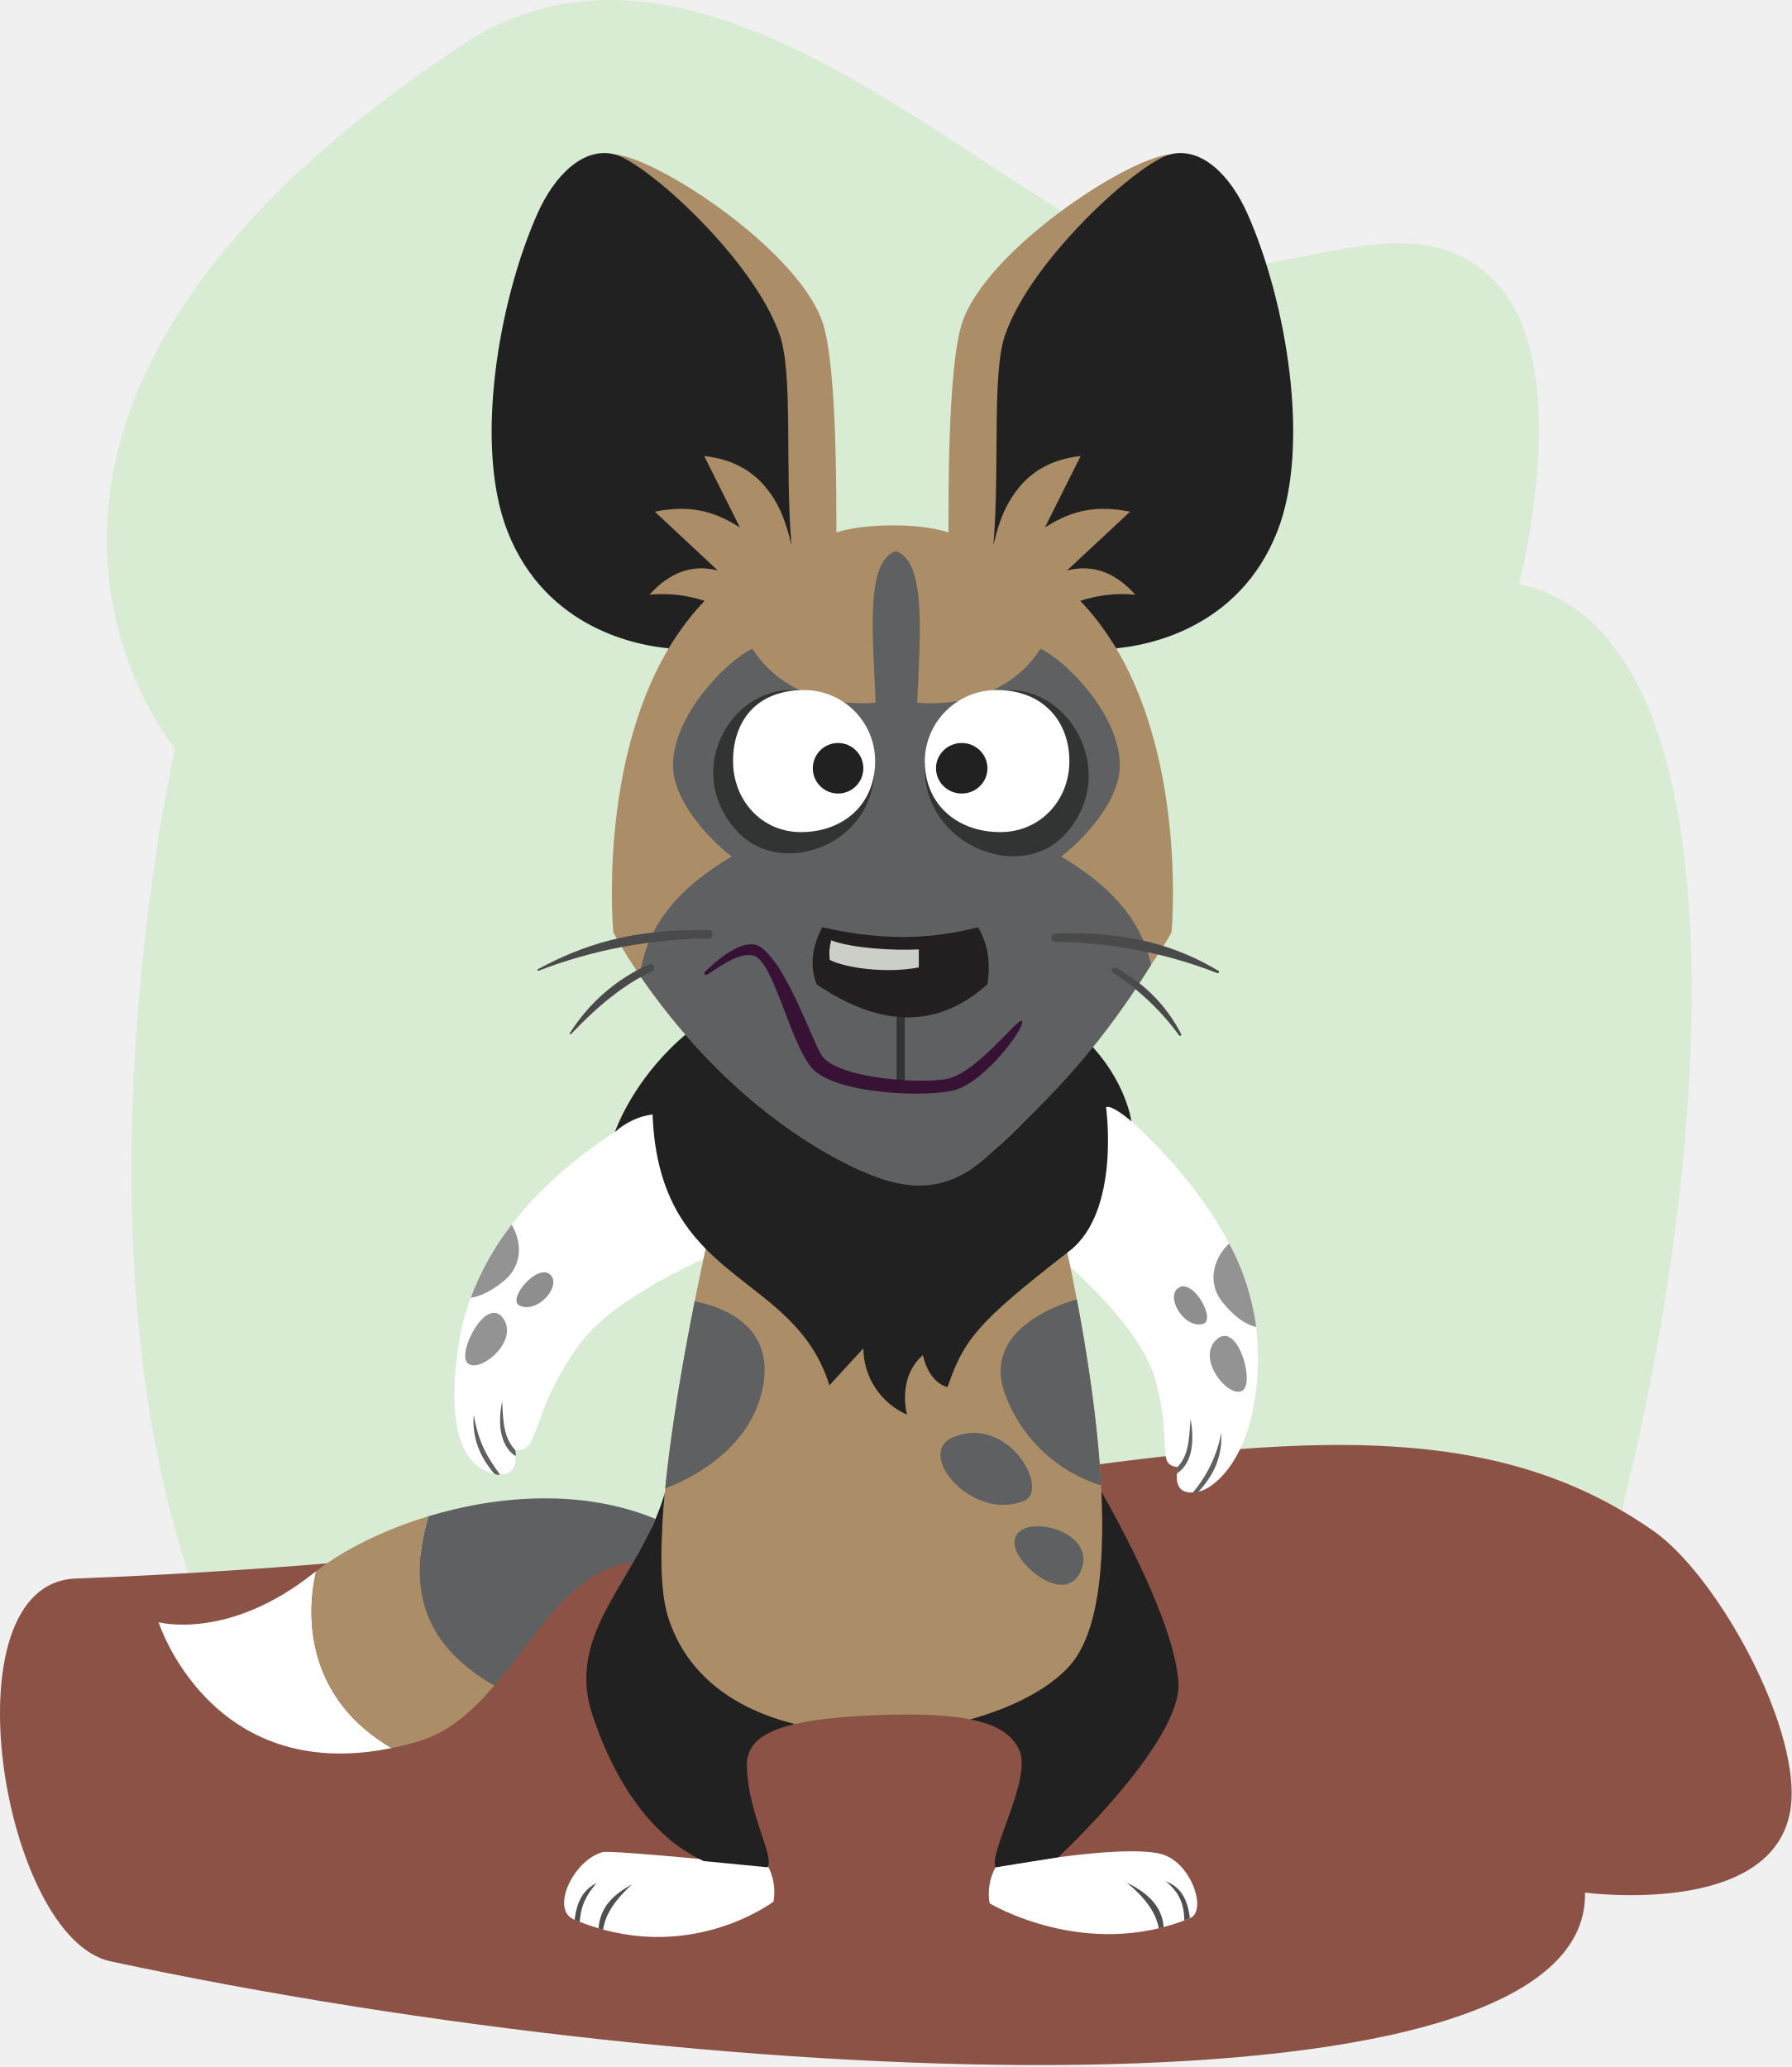
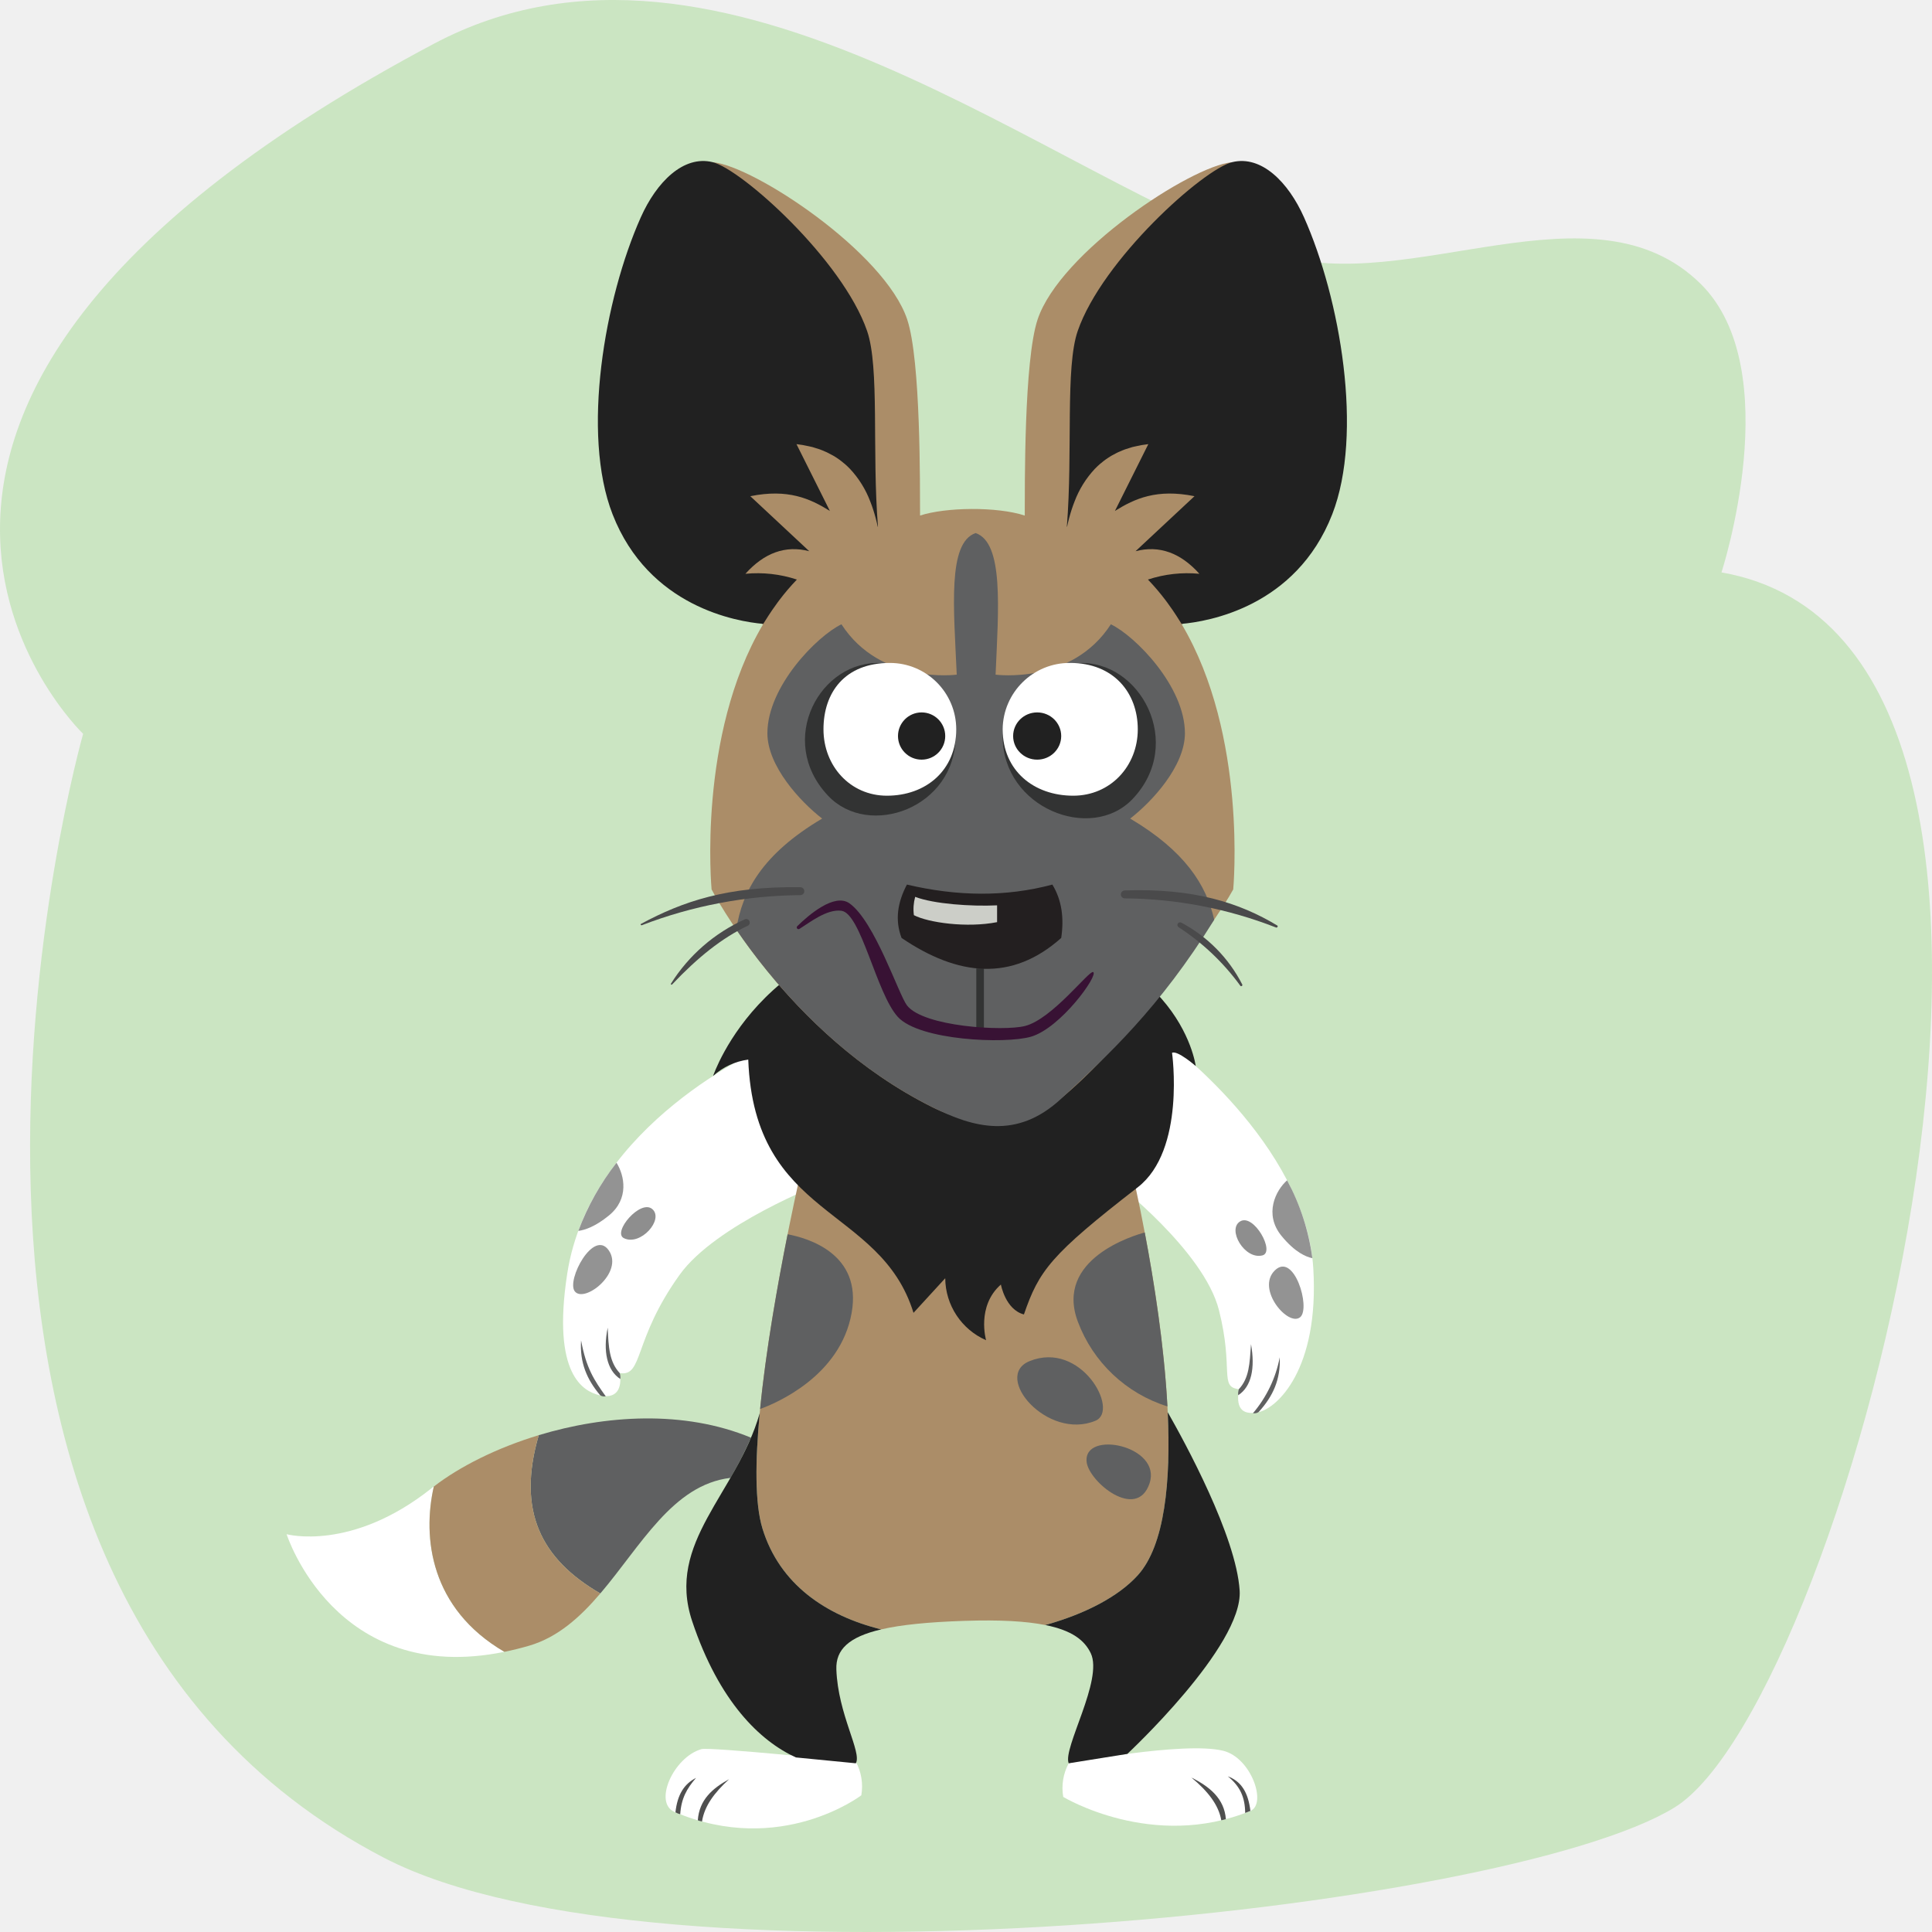
- <svg xmlns="http://www.w3.org/2000/svg" xmlns:xlink="http://www.w3.org/1999/xlink" width="520" height="600" viewBox="0 0 520 600">
+ <svg xmlns="http://www.w3.org/2000/svg" xmlns:xlink="http://www.w3.org/1999/xlink" width="600" height="600" viewBox="0 0 600 600">
  <defs>
    <symbol id="Picasso-3" data-name="Picasso" viewBox="0 0 329.294 517.829">
      <path d="M45.716,411.656c-.242.187-.502.371-.737.559C20.127,431.976,0,426.464,0,426.464s15.069,47.278,67.628,36.525C44.659,449.571,42.105,427.55,45.716,411.656Z" fill="#fff" />
      <path d="M144.216,396.485c-20.846-8.656-45.306-7.017-65.905-.783-6.889,23.523.673,38.49,19.115,49.163,12.589-14.751,22.472-33.773,40.413-35.897A113.654,113.654,0,0,0,144.216,396.485Z" fill="#5f6061" />
      <path d="M78.311,395.705c-13.054,3.954-24.557,9.75-32.595,15.951-3.611,15.895-1.058,37.916,21.913,51.334,2.489-.507,5.052-1.127,7.715-1.909,8.911-2.617,15.831-8.888,22.083-16.214C78.985,434.192,71.423,419.226,78.311,395.705Z" fill="#ab8d68" />
      <path d="M178.479,507.548a16.226,16.226,0,0,0-1.7-10.44s-45.36-4.645-47.967-3.893c-8.667,2.5-15,16.667-8.333,19.5C153.406,526.708,178.479,507.548,178.479,507.548Z" fill="#fff" />
      <path d="M241.187,508.048a16.226,16.226,0,0,1,1.7-10.44s35.759-6.893,47.967-3.893c8.759,2.153,13.641,16.537,8.461,18.671C268.979,524.881,241.187,508.048,241.187,508.048Z" fill="#fff" />
      <path d="M148.101,275.464l17.934,42.156s-32.76,12.649-43.963,28.255c-14.6,20.339-11.213,31.684-18.613,30.554.815,4.898-1.067,8.273-6.533,6.82-4.474-1.19-14.656-5.955-9.779-37.687C94.346,298.719,148.101,275.464,148.101,275.464Z" fill="#fff" />
      <path d="M272.778,273.043l-15.708,43.917s27.807,21.439,32.476,39.906-.005,23.899,6.186,24.545c-.84,5.152.349,8.315,6.069,7.151,5.769-1.173,18.935-13.28,17.045-44.645C316.505,305.073,272.778,273.043,272.778,273.043Z" fill="#fff" />
      <path d="M308.99,333.838c4.246,5.181,7.753,6.55,9.567,6.896a70.549,70.549,0,0,0-7.844-24.176C307.201,319.649,303.416,327.037,308.99,333.838Z" fill="#939393" />
      <path d="M303.062,339.871c3.995-1.042-2.646-13.019-6.88-10.584S297.498,341.323,303.062,339.871Z" fill="#8e8e8e" />
      <path d="M314.811,359.029c3.262-2.88-1.934-20.322-7.9-14.501S311.17,362.244,314.811,359.029Z" fill="#939393" />
      <path d="M100.129,327.456c6.286-5.157,4.823-12.366,2.323-16.364A80.178,80.178,0,0,0,90.592,332.266C92.646,332,95.895,330.93,100.129,327.456Z" fill="#939393" />
      <path d="M104.759,334.534c-3.713-1.805,5.146-12.248,8.821-9.031S109.931,337.048,104.759,334.534Z" fill="#8e8e8e" />
      <path d="M89.483,351.018c-2.634-3.463,5.88-19.549,10.589-12.671S92.424,354.884,89.483,351.018Z" fill="#939393" />
      <path d="M281,502.035c5.681,2.849,10.2,6.517,10.698,12.917-.374.116-.881.24-1.424.366C289.446,510.471,286.018,506.207,281,502.035Z" fill="#4f4f4f" />
      <path d="M292.294,501.649c4.354,1.644,6.351,5.199,7.02,10.736l-1.625.642C297.645,508.227,296.163,504.77,292.294,501.649Z" fill="#4f4f4f" />
      <path d="M137.434,502.535c-5.175,2.849-9.282,6.377-9.735,12.777a6.288,6.288,0,0,0,1.308.371C129.762,510.836,132.863,506.707,137.434,502.535Z" fill="#4f4f4f" />
      <path d="M127.145,502.149c-3.673,1.859-5.78,5.145-6.389,10.682a5.833,5.833,0,0,0,1.481.602C122.563,508.494,124.279,505.48,127.145,502.149Z" fill="#4f4f4f" />
      <path d="M261.479,309.214H160.773s-21.128,89-12.987,115.5c5.318,17.31,19.734,27.084,36.874,31.307,6.169-1.435,14.602-2.275,25.732-2.646,11.245-.375,19.339.116,25.205,1.29,12.293-3.397,22.746-8.814,28.741-15.451C287.371,413.714,261.479,309.214,261.479,309.214Z" fill="#ab8d68" />
      <path d="M132.454,284.151s16.403-49.342,80.525-46.807S282.331,281.052,282.331,281.052s-5.694-4.955-7.352-4.088c0,0,4.28,30.192-10.64,41.75-27.11,21-30.679,25.912-35.36,39.5-5.742-1.494-7.153-9.293-7.153-9.293-7.666,6.75-4.597,17.293-4.597,17.293a21.181,21.181,0,0,1-12.688-19.25l-9.854,10.75c-10.331-33.5-49.458-29-51.318-78.649A20.134,20.134,0,0,0,132.454,284.151Z" fill="#212121" />
      <g>
        <path d="M184.66,456.021c-17.14-4.223-31.556-13.997-36.874-31.307-2.397-7.802-2.255-21.023-.864-35.793l-0.0.001c-7.193,25.042-29.167,39.985-20.977,64.542,8.349,25.034,21.158,37.297,32.233,42.325l18.602,1.817c1.938-3.449-5.55-15.143-6.05-29.143C170.51,462.337,174.529,458.377,184.66,456.021Z" fill="#212121" />
        <path d="M273.636,388.57c.998,21.46-.882,41.327-9.298,50.644-5.995,6.637-16.448,12.055-28.741,15.451h-0c8.394,1.681,12.218,4.766,14.131,8.74,3.982,8.27-8.78,29.552-6.843,34.202l18.204-2.914s35.987-33.483,34.888-50.729C294.901,427.047,278.882,397.758,273.636,388.57Z" fill="#212121" />
      </g>
      <path d="M155.589,333.314c-3.082,15.439-6.729,35.937-8.536,54.264,4.987-1.81,24.932-10.208,28.426-29.863C178.736,339.396,161.944,334.501,155.589,333.314Z" fill="#5f6061" />
      <path d="M266.502,332.757c-3.264.871-28.09,8.196-20.773,27.708a43.547,43.547,0,0,0,27.82,26.307C272.529,367.762,269.345,347.711,266.502,332.757Z" fill="#5f6061" />
      <path d="M248.449,403.964c.615,6.154,15.53,18.5,19.53,6.75S247.449,393.964,248.449,403.964Z" fill="#5f6061" />
      <path d="M251.214,391.214c7.55-3.149-4.485-25-20.485-18.5C219.153,377.417,236.229,397.464,251.214,391.214Z" fill="#5f6061" />
      <path id="Head" d="M293.521.395c-12.682,1.139-53.323,27.914-60.292,48.82-4.266,12.799-3.945,51.948-3.993,60.896-8.668-2.843-24.645-2.597-32.512,0-.049-8.948.273-48.096-3.993-60.896C185.762,28.308,145.121,1.533,132.439.395c-12.458,26.82-4.208,128.32-4.208,128.32l19.709,15.224c-20.446,34.489-15.959,82.276-15.959,82.276s23.202,45.007,68.554,67.622c12.719,6.342,26.77,6.422,36.291.119,21.491-15.632,51.225-56.787,57.154-67.741,0,0,4.487-47.787-15.959-82.276l19.709-15.224S305.979,27.214,293.521.395Z" fill="#ab8d68" />
      <g id="Facemassk">
        <path d="M278.979,177.714c0-14.509-15.377-30.164-23-33.833-12.167,18.833-35.802,15.638-35.802,15.638.897-20.592,2.585-40.965-6.202-43.972-8.787,3.007-6.758,23.38-5.861,43.972,0,0-23.635,3.195-35.802-15.638-7.623,3.669-23,19.325-23,33.833,0,10.167,10.158,21.207,17,26.5-18.525,10.965-24.849,22.59-26.667,34.46,10.223,15.005,30.621,40.069,60.889,55.162,12.719,6.342,26.2,10.199,40.024-2.627,14.504-13.457,30.556-28.163,47.516-55.58-2.42-10.811-9.157-21.389-26.095-31.414C268.821,198.922,278.979,187.881,278.979,177.714Z" fill="#5f6061" />
      </g>
      <g id="Ears">
        <path d="M315.956,17.473C311.053,6.496,302.712-1.836,293.697.35S253.321,30.662,245.682,52.794c-3.902,11.304-1.492,37.331-3.37,60.753l.063.057a52.551,52.551,0,0,1,1.44-5.399l.01-.029q.413-1.26.883-2.448l0-0a30.683,30.683,0,0,1,6.265-10.089l.025-.024q.769-.799,1.598-1.52c.12-.104.251-.193.372-.294.45-.375.903-.748,1.379-1.089l.009-.006q.903-.647,1.87-1.212c.207-.121.43-.22.641-.336.451-.246.898-.497,1.37-.717.157-.073.327-.13.486-.201.543-.24,1.087-.478,1.656-.684.386-.14.794-.25,1.192-.374.362-.113.712-.24,1.084-.34.342-.092.706-.157,1.057-.238a32.98,32.98,0,0,1,3.902-.673l-10.372,20.743c6.183-3.847,13.031-6.941,24.709-4.576L263.648,121.181c7.392-1.926,13.983.517,19.828,7.016a38.99,38.99,0,0,0-15.986,1.792q1.48,1.537,2.854,3.153c.054.063.107.126.16.189q1.224,1.446,2.364,2.95c.194.255.385.511.576.768q.864,1.165,1.68,2.36c.396.576.781,1.158,1.161,1.743q.442.682.87,1.371c.256.411.53.812.778,1.227,8.094-.7,35.547-5.193,46.796-34.036C334.479,84.714,327.229,42.714,315.956,17.473Z" fill="#212121" />
        <path d="M132.263.35c-9.015-2.186-17.357,6.146-22.259,17.123C98.73,42.714,91.48,84.714,101.23,109.714c11.248,28.842,38.702,33.336,46.796,34.036.249-.415.523-.816.779-1.227q.428-.69.87-1.371c.38-.585.765-1.167,1.161-1.743q.818-1.194,1.68-2.36c.191-.257.382-.514.576-.768q1.143-1.501,2.364-2.95c.053-.063.106-.126.16-.189q1.375-1.614,2.854-3.153a38.99,38.99,0,0,0-15.986-1.792c5.845-6.499,12.436-8.942,19.828-7.016l-18.303-17.083c11.677-2.365,18.526.729,24.709,4.576l-10.372-20.743a32.98,32.98,0,0,1,3.902.673c.351.081.715.146,1.057.238.372.1.722.227,1.084.34.398.124.806.235,1.192.374.569.206,1.113.444,1.656.684.159.07.329.127.486.201.471.22.919.471,1.37.717.211.115.434.215.641.336q.967.565,1.87,1.212l.009.006c.477.342.929.714,1.379,1.089.121.101.253.19.372.294q.83.72,1.598,1.52l.025.024a30.683,30.683,0,0,1,6.265,10.089l0.0 0q.47,1.187.883,2.448l.011.029a52.553,52.553,0,0,1,1.44,5.399l.063-.057c-1.878-23.422.532-49.449-3.37-60.753C172.639,30.662,141.278,2.536,132.263.35Z" fill="#212121" />
      </g>
      <g id="Nose">
        <rect x="214.186" y="250.761" width="2.367" height="19.536" fill="#323333" />
        <path d="M192.646,224.714c15.522,3.655,30.608,3.897,45.167,0,2.972,4.88,3.654,10.479,2.746,16.576-15.322,13.664-32.003,11.911-49.579,0C188.843,235.682,189.764,230.168,192.646,224.714Z" fill="#231f20" />
        <path d="M195.206,228.527c5.736,2.199,17.331,3.025,25.439,2.635v5.219c-9.412,1.852-21.369.155-25.837-2.167A14.297,14.297,0,0,1,195.206,228.527Z" fill="#cccec8" />
        <path d="M159.262,238.478a.543.543,0,0,1-.669-.847c3.494-3.427,11.55-10.409,16.219-7.083,7.846,5.589,15.245,28.272,17.833,31.667,5.083,6.667,30.015,8.112,36.667,6.417,8.5-2.167,19.917-17.363,21.167-16.75,1.774.87-10.083,17.417-19.333,20.083-8.06,2.324-34.676,1.167-41.338-6.167s-11.412-32.116-17.495-32.95C167.786,232.228,162.429,236.517,159.262,238.478Z" fill="#381234" />
        <g id="Layer_10" data-name="Layer 10">
          <path d="M160.758,226.962h0a1.23,1.23,0,0,0-1.176-1.426c-22.771-.344-36.619,4.442-49.479,11.36-.359.193-.029.531.243.431a140.147,140.147,0,0,1,49.217-9.334A1.23,1.23,0,0,0,160.758,226.962Z" fill="#4a4a4b" />
          <path d="M143.197,237.509c-7.978,3.79-15.457,9.756-23.49,18.238a.22.22,0,0,1-.344-.272,52.635,52.635,0,0,1,22.971-19.98A1.096,1.096,0,0,1,143.197,237.509Z" fill="#4a4a4b" />
          <path d="M259.093,227.957h0a1.237,1.237,0,0,1,1.176-1.422c21.48-.754,35.729,3.858,47.367,10.873.362.218.033.785-.364.636a132.126,132.126,0,0,0-46.985-9.051A1.231,1.231,0,0,1,259.093,227.957Z" fill="#4a4a4b" />
          <path d="M276.814,236.754h0a.818.818,0,0,0,.201,1.196,72.614,72.614,0,0,1,19.167,18.18c.245.351.798-.015.6-.394a44.911,44.911,0,0,0-18.928-19.207A.838.838,0,0,0,276.814,236.754Z" fill="#4a4a4b" />
        </g>
      </g>
      <g id="Eyes">
        <g>
          <path d="M168.146,197.112c12.698,13.457,39.589,3.769,39.589-18.367,0-12.593-10.269-21.988-22.878-22.802C165.812,154.714,151.881,179.876,168.146,197.112Z" fill="#323333" />
          <path d="M166.73,176.497c0,11.386,8.31,20.616,19.695,20.616,12.051,0,21.536-7.799,21.536-20.616A20.616,20.616,0,0,0,187.346,155.881C173.299,155.881,166.73,165.111,166.73,176.497Z" fill="#fff" />
          <circle cx="197.205" cy="178.581" r="7.335" fill="#212121" />
        </g>
        <g>
          <path d="M262.646,198.214c-12.923,13.457-40.269,2.667-40.269-19.468,0-12.593,10.451-21.988,23.283-22.802C265.042,154.714,279.198,180.978,262.646,198.214Z" fill="#323333" />
          <path d="M264.339,176.497c0,11.386-8.457,20.616-20.044,20.616-12.265,0-21.918-7.799-21.918-20.616a20.801,20.801,0,0,1,20.981-20.616C256.812,155.881,264.339,165.111,264.339,176.497Z" fill="#fff" />
          <ellipse cx="233.093" cy="178.581" rx="7.465" ry="7.335" fill="#212121" />
        </g>
      </g>
      <path d="M299.506,367.449c-.428,6.113-.557,10.506-3.773,13.962a4.321,4.321,0,0,0-.213,1.888C299.682,380.618,300.817,374.825,299.506,367.449Z" fill="#5f6061" />
      <path d="M300.113,388.886a2.484,2.484,0,0,0,1.746-.349c4.536-4.965,6.846-10.177,6.573-17.023A37.839,37.839,0,0,1,300.113,388.886Z" fill="#5f6061" />
      <path d="M99.721,362.312c.243,6.124.522,10.661,3.738,14.118a4.076,4.076,0,0,1,.179,1.835C99.475,375.583,98.213,369.59,99.721,362.312Z" fill="#5f6061" />
      <path d="M99.108,383.64a2.351,2.351,0,0,1-1.711-.309c-4.178-4.965-6.394-10.182-5.95-17.064C93.023,374.88,95.567,378.71,99.108,383.64Z" fill="#5f6061" />
    </symbol>
  </defs>
  <g id="Background">
    <g id="Picasso">
-       <path id="Sky" d="M440.878,169.512s15.74-60.042-4.959-85.443c-25.599-31.412-69.519,3.696-101.001-8.763C282.429,54.533,203.166-32.489,134.29,12.968-29.809,121.271,50.794,217.321,50.794,217.321S-6.366,467,122.497,550.217c65.073,42.023,266.236,16.132,307.128-14.887S538.495,190.777,440.878,169.512Z" fill="#d8ecd4" />
-       <path id="Ground" d="M479.894,444.418c-84.236-59.003-198.982,3.679-458.001,13.806C-16.041,459.708.542,562.572,32.078,569.326,212.156,607.891,461.548,617.45,460,549.371c0,0,60,8.102,59.979-28.843C519.965,496.628,497.414,456.69,479.894,444.418Z" fill="#8b5245" />
+       <path id="Sky" d="M534.623,177.762s20.531-62.964-6.468-89.602c-33.39-32.941-90.677,3.876-131.741-9.19C327.951,57.187,224.564-34.07,134.727,13.599-79.316,127.173,25.818,227.899,25.818,227.899s-74.557,261.831,93.526,349.098c84.878,44.068,347.265,16.917,400.602-15.612S661.951,200.062,534.623,177.762Z" fill="#cbe5c2" />
    </g>
  </g>
  <g id="Picasso-2" data-name="Picasso">
-     <use width="329.294" height="517.829" transform="translate(46.02106 44.42889)" xlink:href="#Picasso-3" />
+     <use width="329.294" height="517.829" transform="translate(89.00918 50)" xlink:href="#Picasso-3" />
  </g>
</svg>
